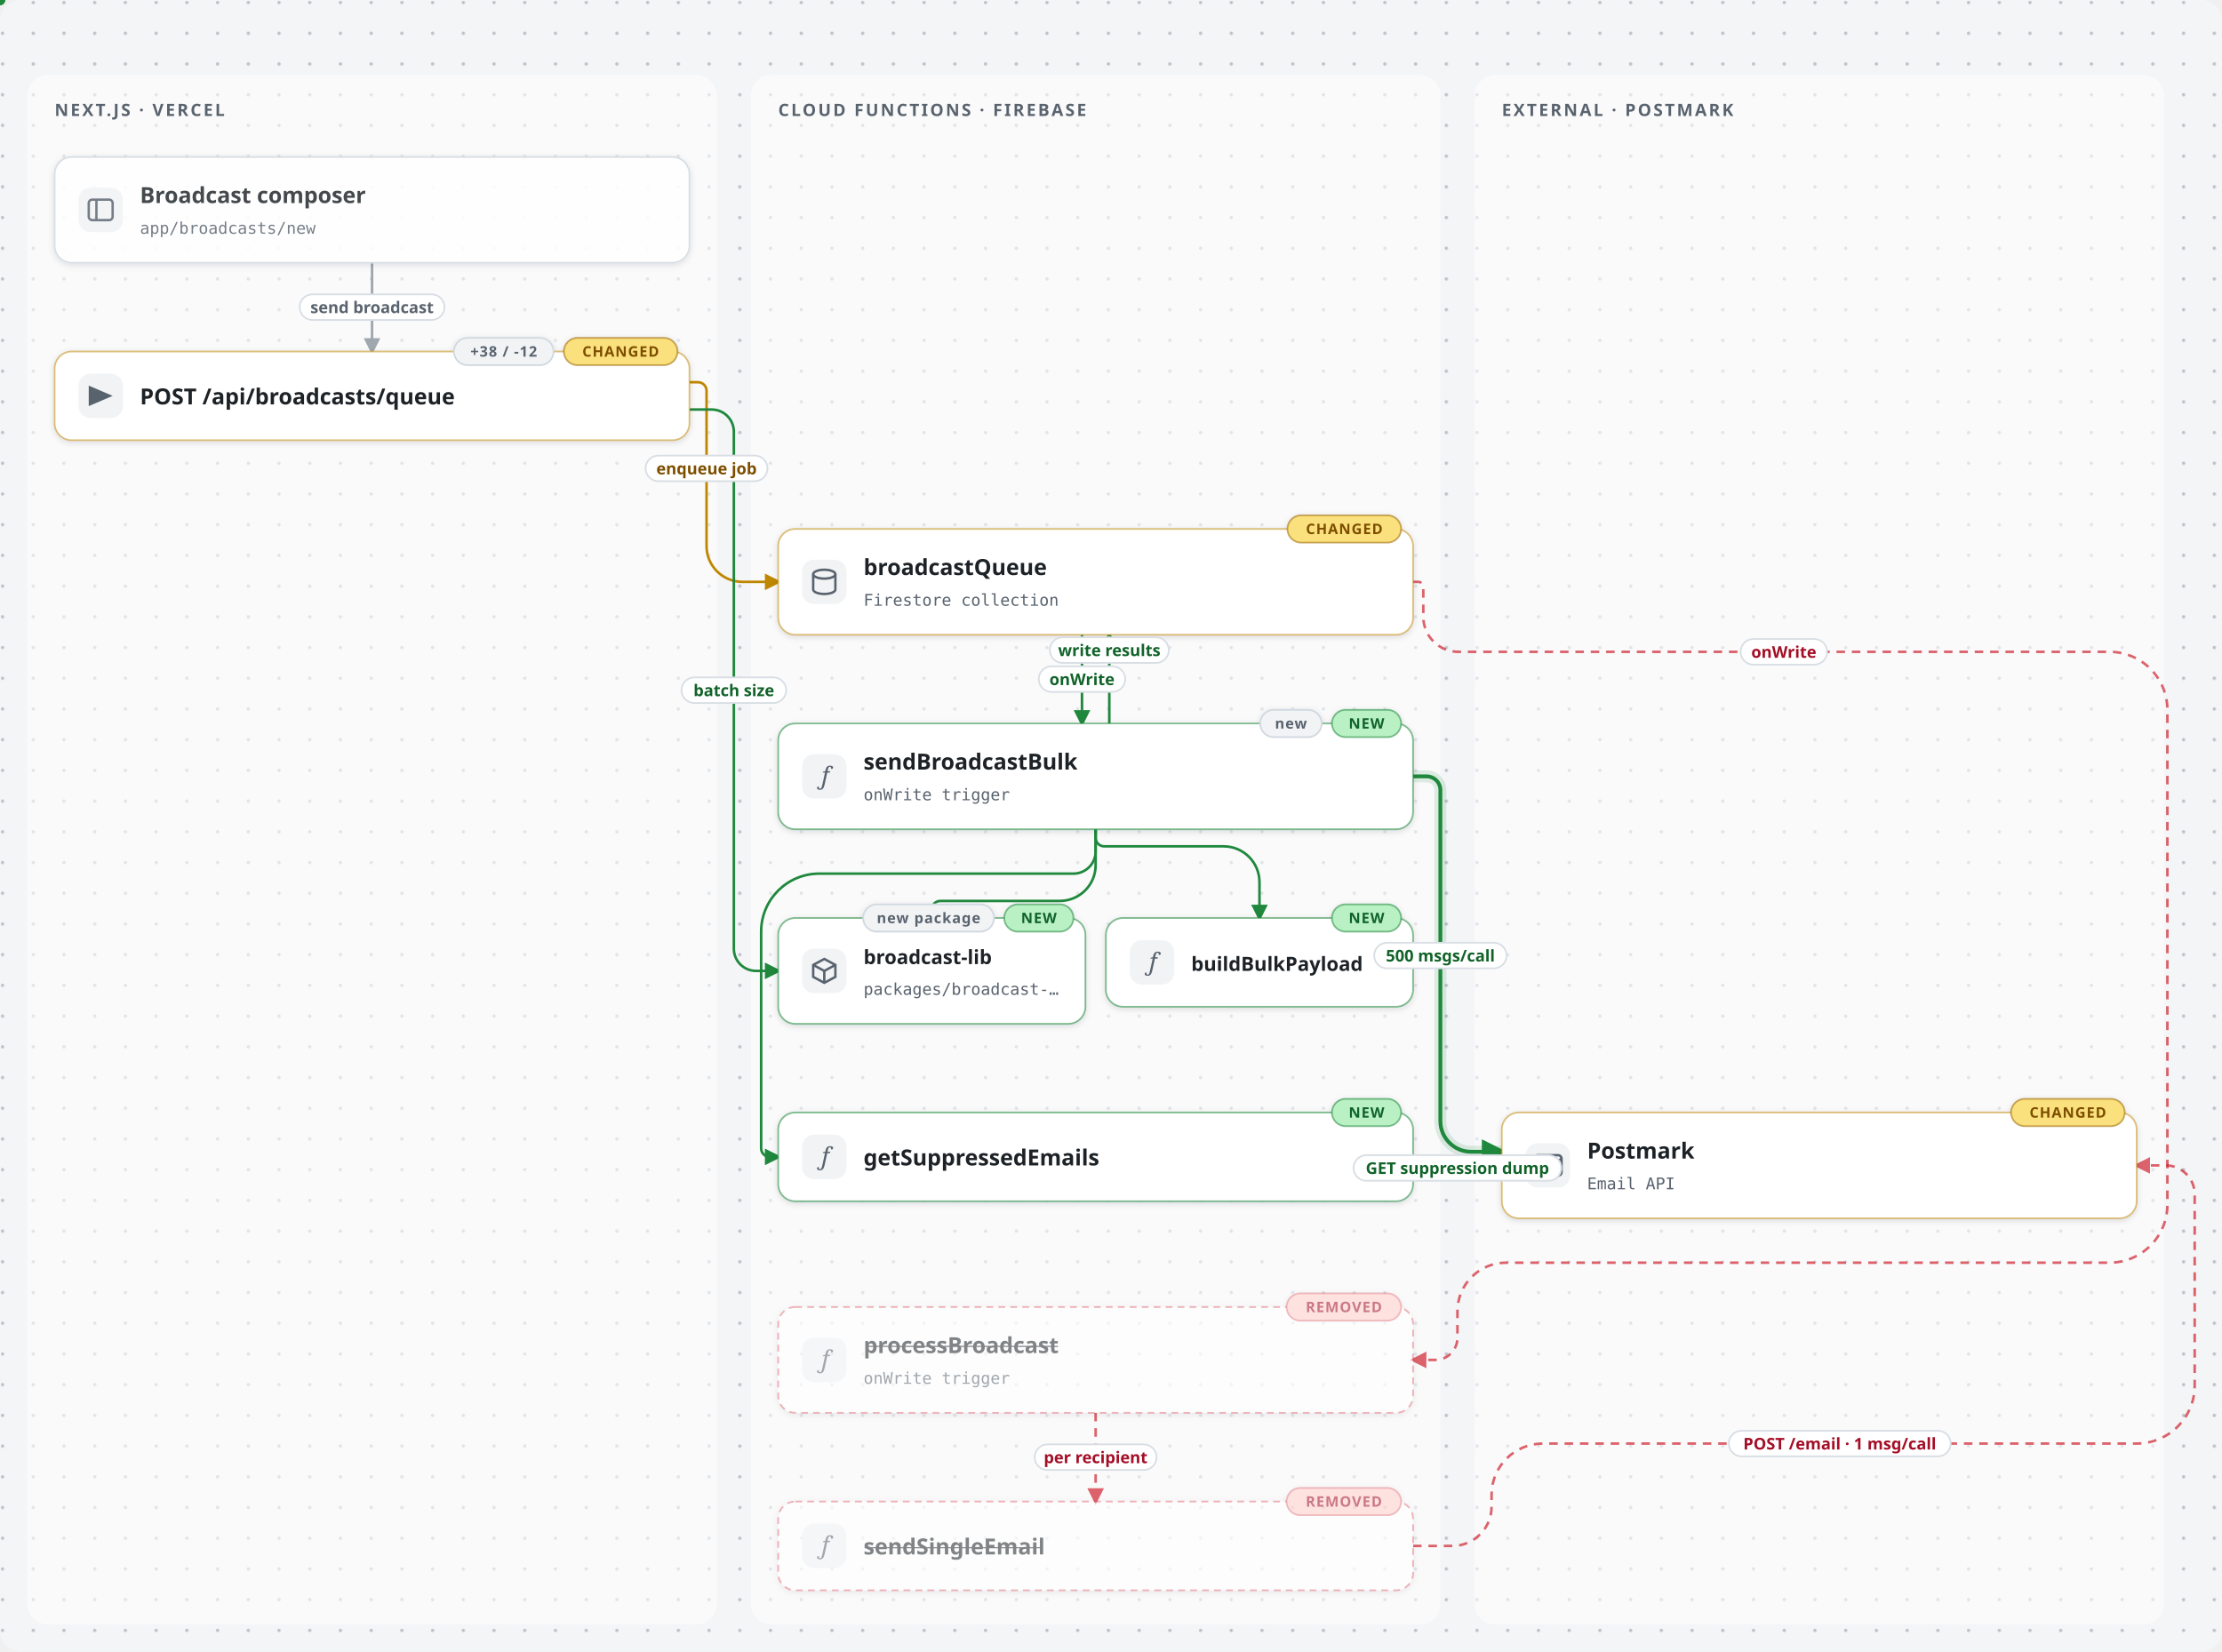
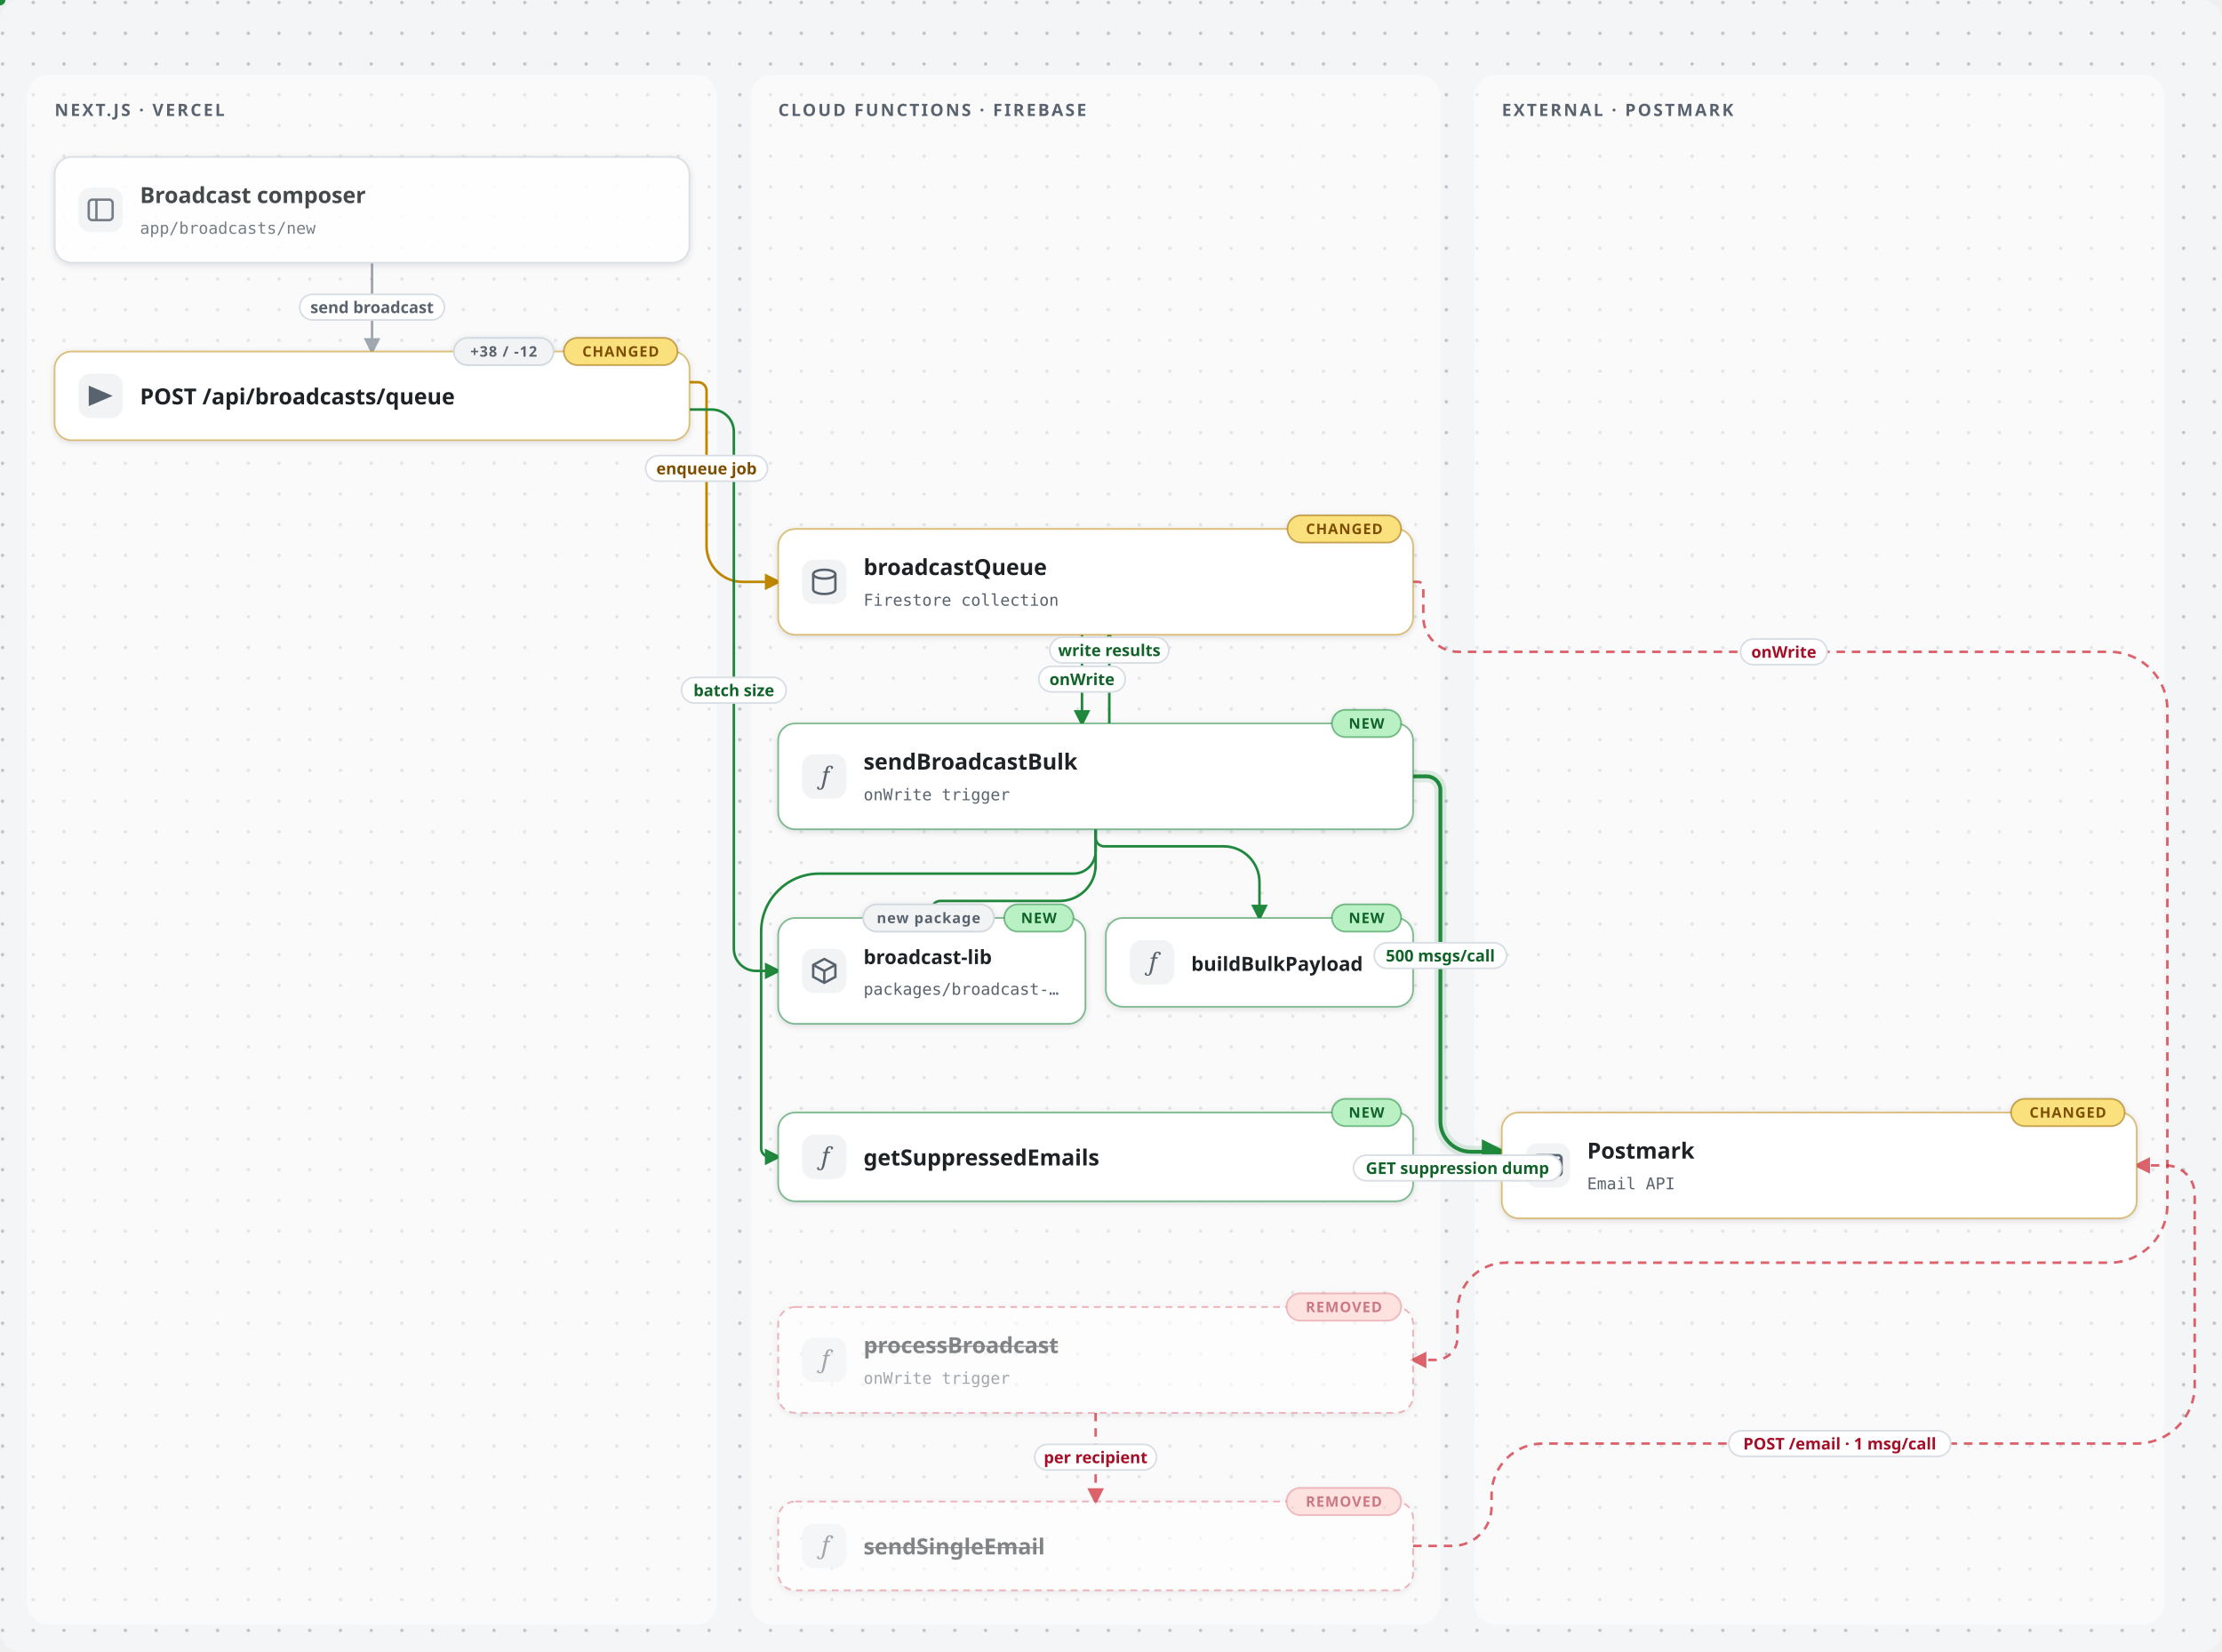
<svg xmlns="http://www.w3.org/2000/svg" viewBox="0 0 1302 968" width="1302" height="968" role="img" aria-label="Batch broadcast sending through Postmark">
  <style>text{font-family:-apple-system, BlinkMacSystemFont, "Segoe UI", "Noto Sans", Helvetica, Arial, sans-serif}.lanebox{fill:rgba(255,255,255,.55)}.lanelabel{font-size:10px;font-weight:700;letter-spacing:.12em;fill:#59636e}.card{fill:#ffffff;stroke:#d1d9e0;stroke-width:1}.card-added{stroke:#1f883d;stroke-opacity:.55}.card-modified{stroke:#bf8700;stroke-opacity:.5}.ghost{opacity:.55}.ghost .card{stroke:#cf222e;stroke-dasharray:4 3;stroke-opacity:.6}.context{opacity:.82}.ntitle{font-weight:600;fill:#1f2328}.strike{text-decoration:line-through}.nsub{font-size:9.5px;fill:#59636e;font-family:ui-monospace, SFMono-Regular, "SF Mono", Menlo, Consolas, monospace}.chip{fill:#f1f3f5}.glyph{fill:#59636e}.glyph-stroke{stroke:#59636e;stroke-width:1.4;fill:none}.bdg text{font-size:8.5px;font-weight:700;letter-spacing:.06em}.bdg rect{stroke-width:1}.bdg-added rect{fill:#b9f0c4;stroke:rgba(31,136,61,.55)}.bdg-added text{fill:#116329}.bdg-modified rect{fill:#fae17d;stroke:rgba(154,103,0,.55)}.bdg-modified text{fill:#7d4e00}.bdg-removed rect{fill:#ffcecb;stroke:rgba(207,34,46,.5)}.bdg-removed text{fill:#a40e26}.bdg-neutral rect{fill:#f1f3f5;stroke:#d1d9e0}.bdg-neutral text{fill:#59636e}.edge{fill:none;stroke-width:1.5}.edge-added{stroke:#1f883d}.edge-modified{stroke:#bf8700}.edge-removed{stroke:#cf222e;stroke-dasharray:5 4;opacity:.7}.edge-neutral{stroke:#8c959f}.hero{stroke-width:2.25}.faded{opacity:.45}.glow{fill:none;stroke-width:7;opacity:.14}.msg-self{font-size:11px;fill:#1f2328}.lpill{fill:#ffffff;stroke:#d8dee4;stroke-width:1}.ltext{font-size:9.5px;font-weight:600;fill:#59636e}.ltext-added{fill:#116329}.ltext-modified{fill:#7d4e00}.ltext-removed{fill:#a40e26}.cardsh{filter:drop-shadow(0 1px 2px rgba(31,35,40,.14))}.lifeline{stroke:#d1d9e0;stroke-width:1;stroke-dasharray:3 4}.actbar{fill:#b9f0c4;stroke:rgba(31,136,61,.55)}.msg{fill:none;stroke-width:1.5}.msg-return{stroke-dasharray:4 3;opacity:.8}.msg-strong{stroke-width:2.25}</style>
  <defs>
    <pattern id="dots" width="18" height="18" patternUnits="userSpaceOnUse">
      <circle cx="1.5" cy="1.5" r="1" fill="rgba(140,149,159,.5)" />
    </pattern>
    <marker id="mk-added" viewBox="0 0 10 10" refX="8" refY="5" markerWidth="6.5" markerHeight="6.5" orient="auto-start-reverse">
      <path d="M0,0 L10,5 L0,10 z" fill="#1f883d" />
    </marker>
    <marker id="mko-added" viewBox="0 0 10 10" refX="10" refY="5" markerWidth="6.5" markerHeight="6.5" orient="auto-start-reverse">
      <path d="M2,1 L10,5 L2,9" fill="none" stroke="#1f883d" stroke-width="1.6" stroke-linecap="round" stroke-linejoin="round" />
    </marker>
    <marker id="mk-modified" viewBox="0 0 10 10" refX="8" refY="5" markerWidth="6.5" markerHeight="6.5" orient="auto-start-reverse">
      <path d="M0,0 L10,5 L0,10 z" fill="#bf8700" />
    </marker>
    <marker id="mko-modified" viewBox="0 0 10 10" refX="10" refY="5" markerWidth="6.5" markerHeight="6.5" orient="auto-start-reverse">
      <path d="M2,1 L10,5 L2,9" fill="none" stroke="#bf8700" stroke-width="1.6" stroke-linecap="round" stroke-linejoin="round" />
    </marker>
    <marker id="mk-removed" viewBox="0 0 10 10" refX="8" refY="5" markerWidth="6.5" markerHeight="6.5" orient="auto-start-reverse">
      <path d="M0,0 L10,5 L0,10 z" fill="#cf222e" />
    </marker>
    <marker id="mko-removed" viewBox="0 0 10 10" refX="10" refY="5" markerWidth="6.5" markerHeight="6.5" orient="auto-start-reverse">
      <path d="M2,1 L10,5 L2,9" fill="none" stroke="#cf222e" stroke-width="1.6" stroke-linecap="round" stroke-linejoin="round" />
    </marker>
    <marker id="mk-neutral" viewBox="0 0 10 10" refX="8" refY="5" markerWidth="6.5" markerHeight="6.5" orient="auto-start-reverse">
      <path d="M0,0 L10,5 L0,10 z" fill="#8c959f" />
    </marker>
    <marker id="mko-neutral" viewBox="0 0 10 10" refX="10" refY="5" markerWidth="6.5" markerHeight="6.5" orient="auto-start-reverse">
      <path d="M2,1 L10,5 L2,9" fill="none" stroke="#8c959f" stroke-width="1.6" stroke-linecap="round" stroke-linejoin="round" />
    </marker>
  </defs>
  <rect x="0" y="0" width="1302" height="968" rx="12" fill="#f4f5f7" />
  <rect x="0" y="0" width="1302" height="968" rx="12" fill="url(#dots)" />
  <g>
    <rect class="lanebox" x="16" y="44" width="404" height="908" rx="12" />
    <text class="lanelabel" x="32" y="68">NEXT.JS · VERCEL</text>
    <rect class="lanebox" x="440" y="44" width="404" height="908" rx="12" />
    <text class="lanelabel" x="456" y="68">CLOUD FUNCTIONS · FIREBASE</text>
    <rect class="lanebox" x="864" y="44" width="404" height="908" rx="12" />
    <text class="lanelabel" x="880" y="68">EXTERNAL · POSTMARK</text>
  </g>
  <g>
    <path class="edge edge-neutral context" d="M218,154 L218,206" marker-end="url(#mk-neutral)" />
    <path class="edge edge-modified" d="M404,224 L409,224 C411.76,224 414,226.24 414,229 L414,320 C414,331.6 423.4,341 435,341 L456,341" marker-end="url(#mk-modified)" />
    <path class="edge edge-added" d="M404,240 L417,240 C424.18,240 430,245.82 430,253 L430,556 C430,563.18 435.82,569 443,569 L456,569" marker-end="url(#mk-added)" />
    <path class="edge edge-added" d="M634,372 L634,424" marker-end="url(#mk-added)" />
    <path class="edge edge-removed" d="M828,341 L831,341 C832.66,341 834,342.34 834,344 L834,361.5 C834,372.82 843.18,382 854.5,382 L1236,382 C1254.78,382 1270,397.22 1270,416 L1270,706 C1270,724.78 1254.78,740 1236,740 L882.5,740 C866.76,740 854,752.76 854,768.5 L854,784 C854,791.18 848.18,797 841,797 L828,797" marker-end="url(#mk-removed)" />
    <path class="edge edge-removed" d="M642,828 L642,880" marker-end="url(#mk-removed)" />
    <path class="edge edge-removed" d="M828,906 L851,906 C863.7,906 874,895.7 874,883 L874,876 C874,859.43 887.43,846 904,846 L1252,846 C1270.78,846 1286,830.78 1286,812 L1286,700 C1286,690.61 1278.39,683 1269,683 L1252,683" marker-end="url(#mk-removed)" />
    <path class="edge edge-added" d="M642,486 L642,491 C642,493.76 644.24,496 647,496 L717,496 C728.6,496 738,505.4 738,517 L738,538" marker-end="url(#mk-added)" />
    <path class="edge edge-added" d="M642,486 L642,499 C642,506.18 636.18,512 629,512 L480,512 C461.22,512 446,527.22 446,546 L446,673 C446,675.76 448.24,678 451,678 L456,678" marker-end="url(#mk-added)" />
    <path class="edge edge-added" d="M642,486 L642,507 C642,518.6 632.6,528 621,528 L551,528 C548.24,528 546,530.24 546,533 L546,538" marker-end="url(#mk-added)" />
    <path class="edge edge-added" d="M828,684.5 L880,684.5" marker-end="url(#mk-added)" />
    <circle r="2.6" fill="#1f883d">
      <animateMotion dur="1.6s" repeatCount="indefinite" path="M828,684.5 L880,684.5" />
    </circle>
    <path class="glow" stroke="#1f883d" d="M828,455 L836,455 C840.42,455 844,458.58 844,463 L844,657 C844,666.94 852.06,675 862,675 L880,675" />
    <path class="edge edge-added hero" d="M828,455 L836,455 C840.42,455 844,458.58 844,463 L844,657 C844,666.94 852.06,675 862,675 L880,675" marker-end="url(#mk-added)" />
    <circle r="3" fill="#1f883d">
      <animateMotion dur="2.1s" repeatCount="indefinite" path="M828,455 L836,455 C840.42,455 844,458.58 844,463 L844,657 C844,666.94 852.06,675 862,675 L880,675" />
    </circle>
    <circle r="3" fill="#1f883d">
      <animateMotion dur="2.1s" begin="-1.4s" repeatCount="indefinite" path="M828,455 L836,455 C840.42,455 844,458.58 844,463 L844,657 C844,666.94 852.06,675 862,675 L880,675" />
    </circle>
    <circle r="3" fill="#1f883d">
      <animateMotion dur="2.1s" begin="-0.7s" repeatCount="indefinite" path="M828,455 L836,455 C840.42,455 844,458.58 844,463 L844,657 C844,666.94 852.06,675 862,675 L880,675" />
    </circle>
    <path class="edge edge-added" d="M650,424 L650,372" marker-end="url(#mk-added)" />
  </g>
  <g>
    <g class="cardsh context">
      <rect class="card" x="32" y="92" width="372" height="62" rx="10" />
      <rect class="chip" x="46" y="110" width="26" height="26" rx="7" />
      <g>
        <rect class="glyph-stroke" x="52" y="117" width="14" height="12" rx="2" />
        <path class="glyph-stroke" d="M56.5,117 v12" />
      </g>
      <text class="ntitle" x="82" y="119" font-size="13">Broadcast composer</text>
      <text class="nsub" x="82" y="137">app/broadcasts/new</text>
    </g>
    <g class="cardsh">
      <rect class="card card-modified" x="32" y="206" width="372" height="52" rx="10" />
      <rect class="chip" x="46" y="219" width="26" height="26" rx="7" />
      <g>
        <path class="glyph" d="M52,226 L66,232 L52,238 Z" />
      </g>
      <text class="ntitle" x="82" y="237" font-size="13">POST /api/broadcasts/queue</text>
      <g class="bdg bdg-neutral">
        <rect x="265.98" y="198" width="58.4" height="16" rx="8" />
        <text x="295.18" y="209" text-anchor="middle">+38 / -12</text>
      </g>
      <g class="bdg bdg-modified">
        <rect x="330.38" y="198" width="66.62" height="16" rx="8" />
        <text x="363.69" y="209" text-anchor="middle">CHANGED</text>
      </g>
    </g>
    <g class="cardsh">
      <rect class="card card-modified" x="456" y="310" width="372" height="62" rx="10" />
      <rect class="chip" x="470" y="328" width="26" height="26" rx="7" />
      <g>
        <ellipse class="glyph-stroke" cx="483" cy="336.5" rx="6.5" ry="2.6" />
        <path class="glyph-stroke" d="M476.5,336.5 v9 a6.5,2.6 0 0 0 13 0 v-9" />
      </g>
      <text class="ntitle" x="506" y="337" font-size="13">broadcastQueue</text>
      <text class="nsub" x="506" y="355">Firestore collection</text>
      <g class="bdg bdg-modified">
        <rect x="754.38" y="302" width="66.62" height="16" rx="8" />
        <text x="787.69" y="313" text-anchor="middle">CHANGED</text>
      </g>
    </g>
    <g class="cardsh">
      <rect class="card card-added" x="456" y="424" width="372" height="62" rx="10" />
      <rect class="chip" x="470" y="442" width="26" height="26" rx="7" />
      <g>
        <text class="glyph" x="483" y="459.5" text-anchor="middle" style="font-size:14px;font-style:italic;font-family:Georgia,serif">ƒ</text>
      </g>
      <text class="ntitle" x="506" y="451" font-size="13">sendBroadcastBulk</text>
      <text class="nsub" x="506" y="469">onWrite trigger</text>
-       <g class="bdg bdg-neutral">
-         <rect x="738.4" y="416" width="36.05" height="16" rx="8" />
-         <text x="756.43" y="427" text-anchor="middle">new</text>
-       </g>
      <g class="bdg bdg-added">
        <rect x="780.45" y="416" width="40.55" height="16" rx="8" />
-         <text x="800.72" y="427" text-anchor="middle">NEW</text>
+         <text x="800.73" y="427" text-anchor="middle">NEW</text>
      </g>
    </g>
    <g class="cardsh">
      <rect class="card card-added" x="456" y="538" width="180" height="62" rx="10" />
      <rect class="chip" x="470" y="556" width="26" height="26" rx="7" />
      <g>
        <path class="glyph-stroke" d="M483,562 l6.5,3.5 v7 l-6.5,3.5 l-6.5,-3.5 v-7 Z" />
        <path class="glyph-stroke" d="M476.5,565.5 l6.5,3.5 l6.5,-3.5" />
        <path class="glyph-stroke" d="M483,569 v7" />
      </g>
      <text class="ntitle" x="506" y="565" font-size="11.5">broadcast-lib</text>
      <text class="nsub" x="506" y="583">packages/broadcast-…</text>
      <g class="bdg bdg-neutral">
        <rect x="505.75" y="530" width="76.7" height="16" rx="8" />
        <text x="544.1" y="541" text-anchor="middle">new package</text>
      </g>
      <g class="bdg bdg-added">
        <rect x="588.45" y="530" width="40.55" height="16" rx="8" />
        <text x="608.73" y="541" text-anchor="middle">NEW</text>
      </g>
    </g>
    <g class="cardsh">
      <rect class="card card-added" x="648" y="538" width="180" height="52" rx="10" />
      <rect class="chip" x="662" y="551" width="26" height="26" rx="7" />
      <g>
        <text class="glyph" x="675" y="568.5" text-anchor="middle" style="font-size:14px;font-style:italic;font-family:Georgia,serif">ƒ</text>
      </g>
      <text class="ntitle" x="698" y="569" font-size="11.5">buildBulkPayload</text>
      <g class="bdg bdg-added">
        <rect x="780.45" y="530" width="40.55" height="16" rx="8" />
        <text x="800.73" y="541" text-anchor="middle">NEW</text>
      </g>
    </g>
    <g class="cardsh">
      <rect class="card card-added" x="456" y="652" width="372" height="52" rx="10" />
      <rect class="chip" x="470" y="665" width="26" height="26" rx="7" />
      <g>
        <text class="glyph" x="483" y="682.5" text-anchor="middle" style="font-size:14px;font-style:italic;font-family:Georgia,serif">ƒ</text>
      </g>
      <text class="ntitle" x="506" y="683" font-size="13">getSuppressedEmails</text>
      <g class="bdg bdg-added">
        <rect x="780.45" y="644" width="40.55" height="16" rx="8" />
        <text x="800.73" y="655" text-anchor="middle">NEW</text>
      </g>
    </g>
    <g class="cardsh ghost">
      <rect class="card" x="456" y="766" width="372" height="62" rx="10" />
      <rect class="chip" x="470" y="784" width="26" height="26" rx="7" />
      <g>
        <text class="glyph" x="483" y="801.5" text-anchor="middle" style="font-size:14px;font-style:italic;font-family:Georgia,serif">ƒ</text>
      </g>
      <text class="ntitle strike" x="506" y="793" font-size="13">processBroadcast</text>
      <text class="nsub" x="506" y="811">onWrite trigger</text>
      <g class="bdg bdg-removed">
        <rect x="753.88" y="758" width="67.12" height="16" rx="8" />
        <text x="787.44" y="769" text-anchor="middle">REMOVED</text>
      </g>
    </g>
    <g class="cardsh ghost">
      <rect class="card" x="456" y="880" width="372" height="52" rx="10" />
      <rect class="chip" x="470" y="893" width="26" height="26" rx="7" />
      <g>
        <text class="glyph" x="483" y="910.5" text-anchor="middle" style="font-size:14px;font-style:italic;font-family:Georgia,serif">ƒ</text>
      </g>
      <text class="ntitle strike" x="506" y="911" font-size="13">sendSingleEmail</text>
      <g class="bdg bdg-removed">
        <rect x="753.88" y="872" width="67.12" height="16" rx="8" />
        <text x="787.44" y="883" text-anchor="middle">REMOVED</text>
      </g>
    </g>
    <g class="cardsh">
      <rect class="card card-modified" x="880" y="652" width="372" height="62" rx="10" />
      <rect class="chip" x="894" y="670" width="26" height="26" rx="7" />
      <g>
        <rect class="glyph-stroke" x="899" y="677" width="16" height="12" rx="2" />
        <path class="glyph-stroke" d="M899,679 l8,6 8,-6" />
      </g>
      <text class="ntitle" x="930" y="679" font-size="13">Postmark</text>
      <text class="nsub" x="930" y="697">Email API</text>
      <g class="bdg bdg-modified">
        <rect x="1178.38" y="644" width="66.62" height="16" rx="8" />
        <text x="1211.69" y="655" text-anchor="middle">CHANGED</text>
      </g>
    </g>
  </g>
  <g>
    <g>
      <rect class="lpill" x="175.58" y="172.5" width="84.85" height="15" rx="7.5" />
      <text class="ltext" x="218" y="183.5" text-anchor="middle">send broadcast</text>
    </g>
    <g>
      <rect class="lpill" x="378.29" y="267" width="71.43" height="15" rx="7.5" />
      <text class="ltext ltext-modified" x="414" y="278" text-anchor="middle">enqueue job</text>
    </g>
    <g>
      <rect class="lpill" x="399.33" y="397" width="61.34" height="15" rx="7.5" />
      <text class="ltext ltext-added" x="430" y="408" text-anchor="middle">batch size</text>
    </g>
    <g>
      <rect class="lpill" x="608.66" y="390.5" width="50.69" height="15" rx="7.5" />
      <text class="ltext ltext-added" x="634" y="401.5" text-anchor="middle">onWrite</text>
    </g>
    <g>
      <rect class="lpill" x="1019.91" y="374.5" width="50.69" height="15" rx="7.5" />
      <text class="ltext ltext-removed" x="1045.25" y="385.5" text-anchor="middle">onWrite</text>
    </g>
    <g>
      <rect class="lpill" x="606.29" y="846.5" width="71.41" height="15" rx="7.5" />
      <text class="ltext ltext-removed" x="642" y="857.5" text-anchor="middle">per recipient</text>
    </g>
    <g>
      <rect class="lpill" x="1012.98" y="838.5" width="130.04" height="15" rx="7.5" />
      <text class="ltext ltext-removed" x="1078" y="849.5" text-anchor="middle">POST /email · 1 msg/call</text>
    </g>
    <g>
      <rect class="lpill" x="793.11" y="677" width="121.78" height="15" rx="7.5" />
      <text class="ltext ltext-added" x="854" y="688" text-anchor="middle">GET suppression dump</text>
    </g>
    <g>
      <rect class="lpill" x="805.22" y="552.5" width="77.56" height="15" rx="7.5" />
      <text class="ltext ltext-added" x="844" y="563.5" text-anchor="middle">500 msgs/call</text>
    </g>
    <g>
      <rect class="lpill" x="615.15" y="373.5" width="69.71" height="15" rx="7.5" />
      <text class="ltext ltext-added" x="650" y="384.5" text-anchor="middle">write results</text>
    </g>
  </g>
</svg>
